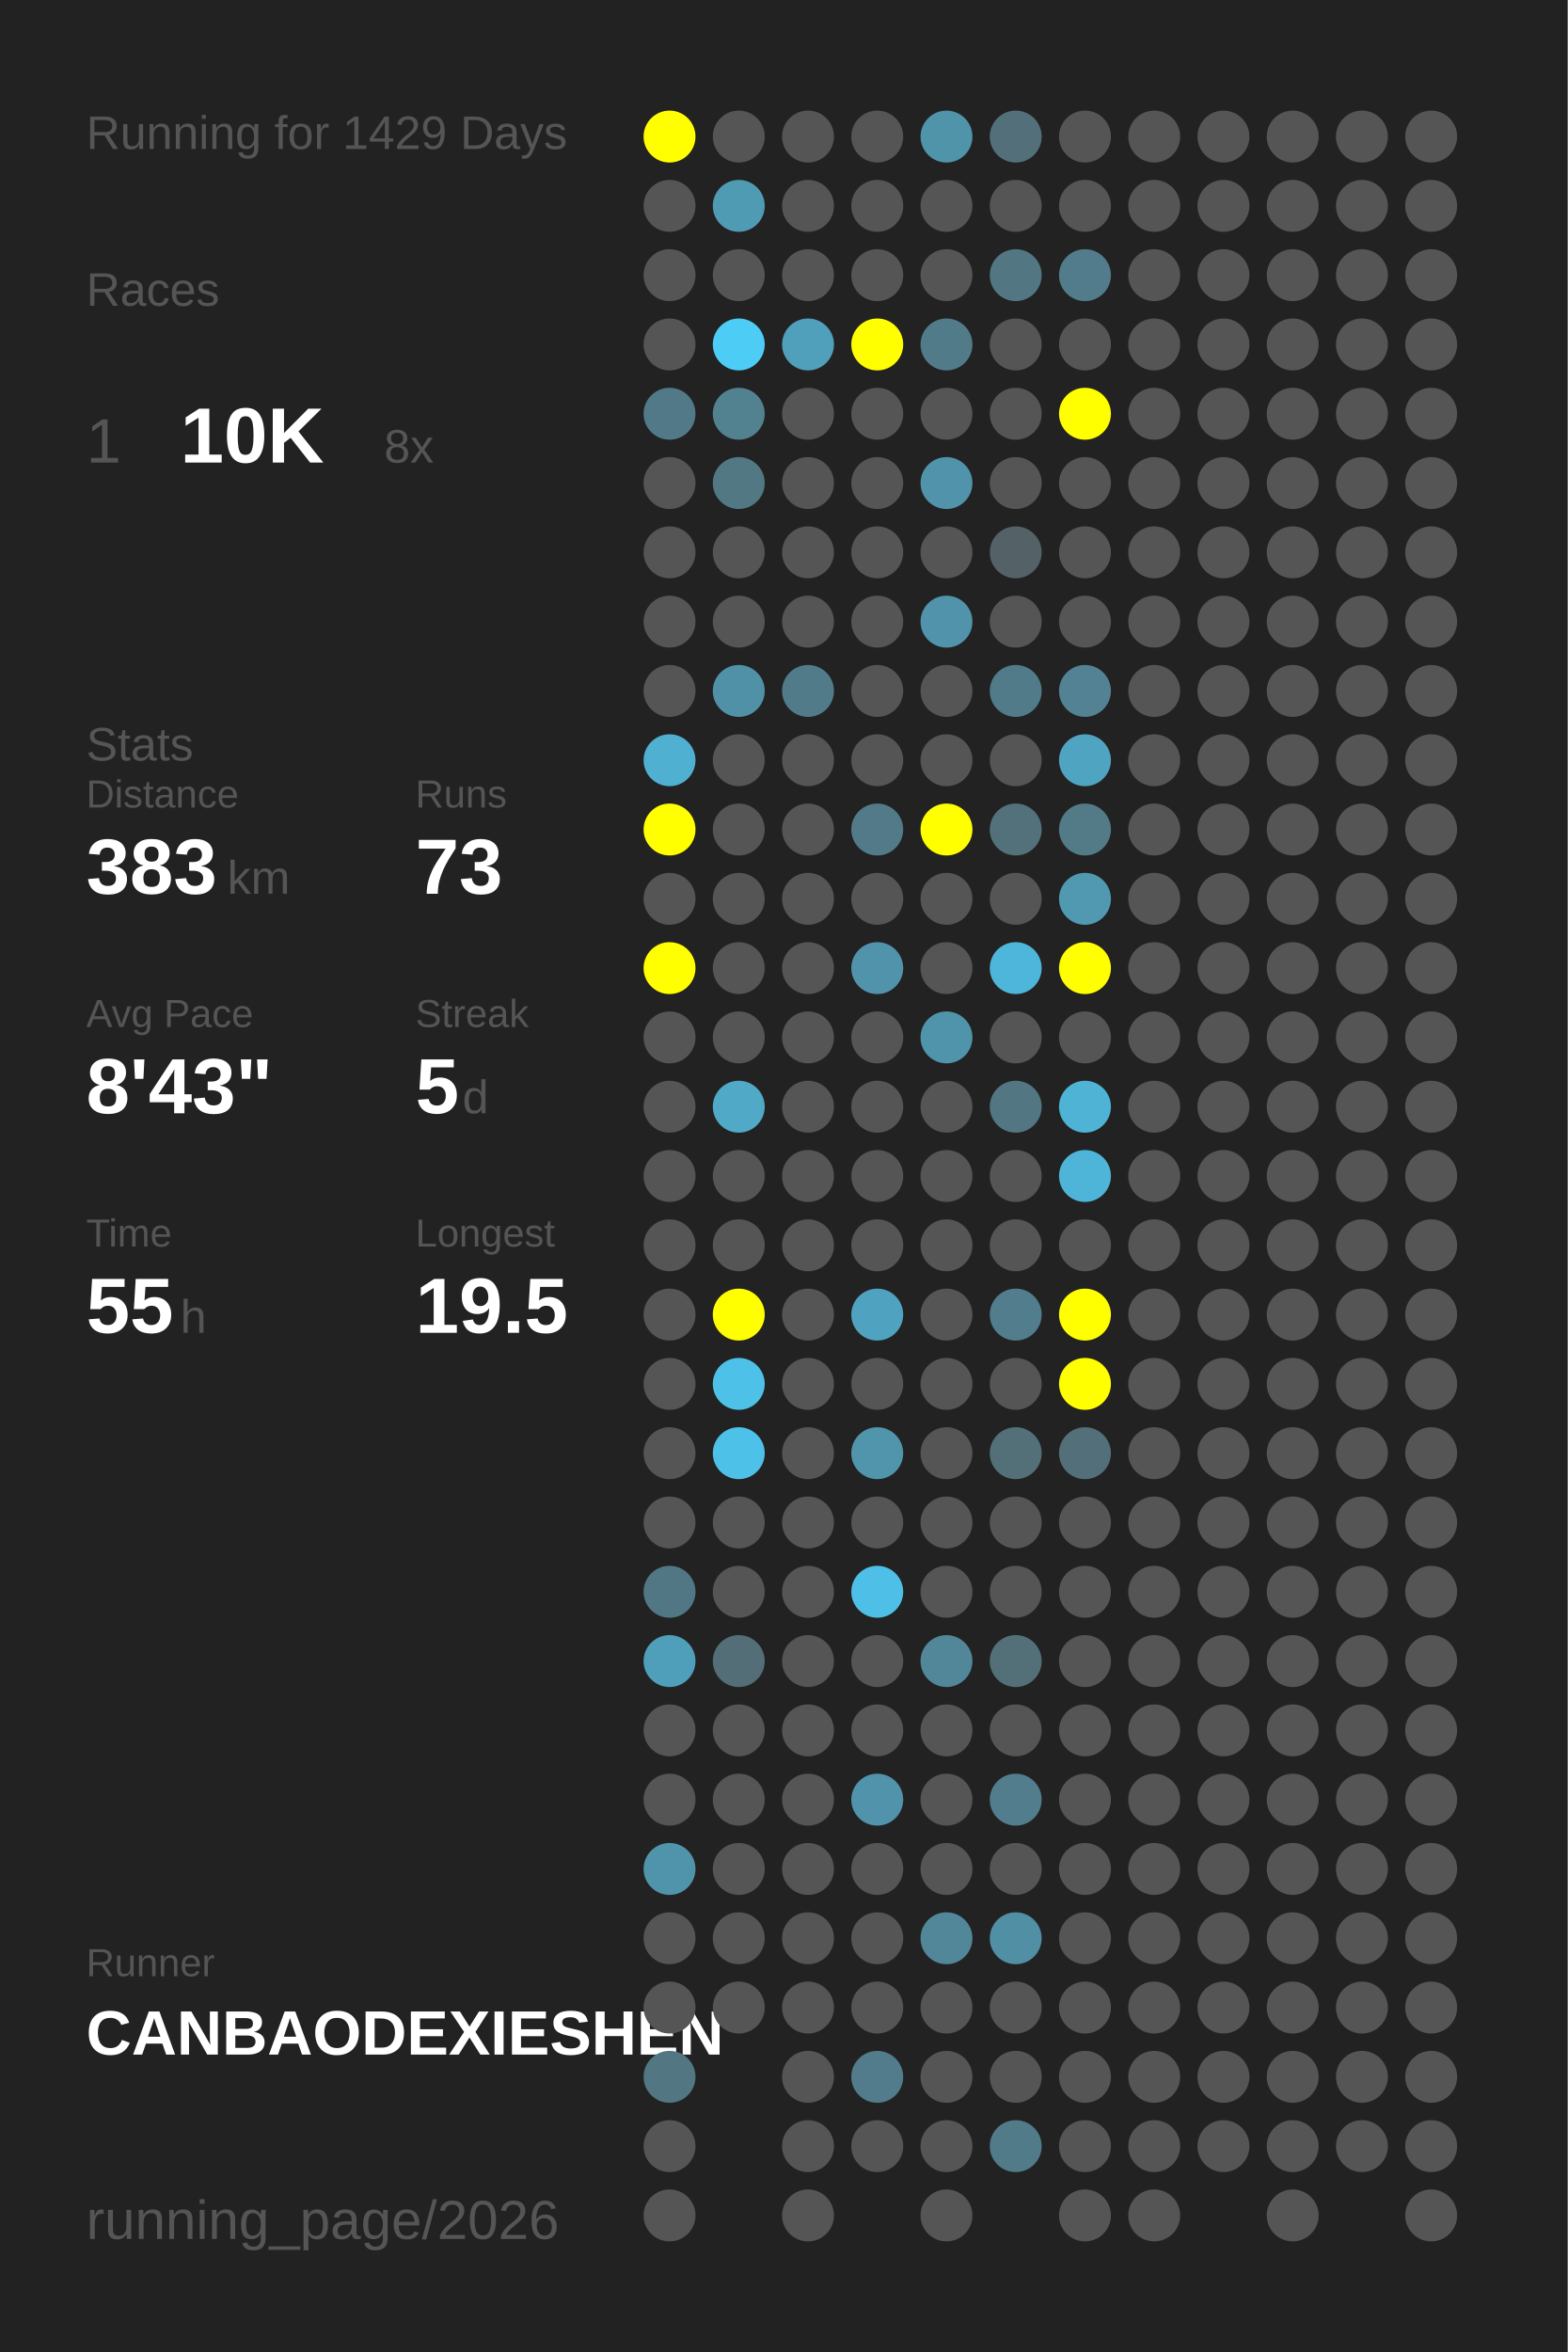
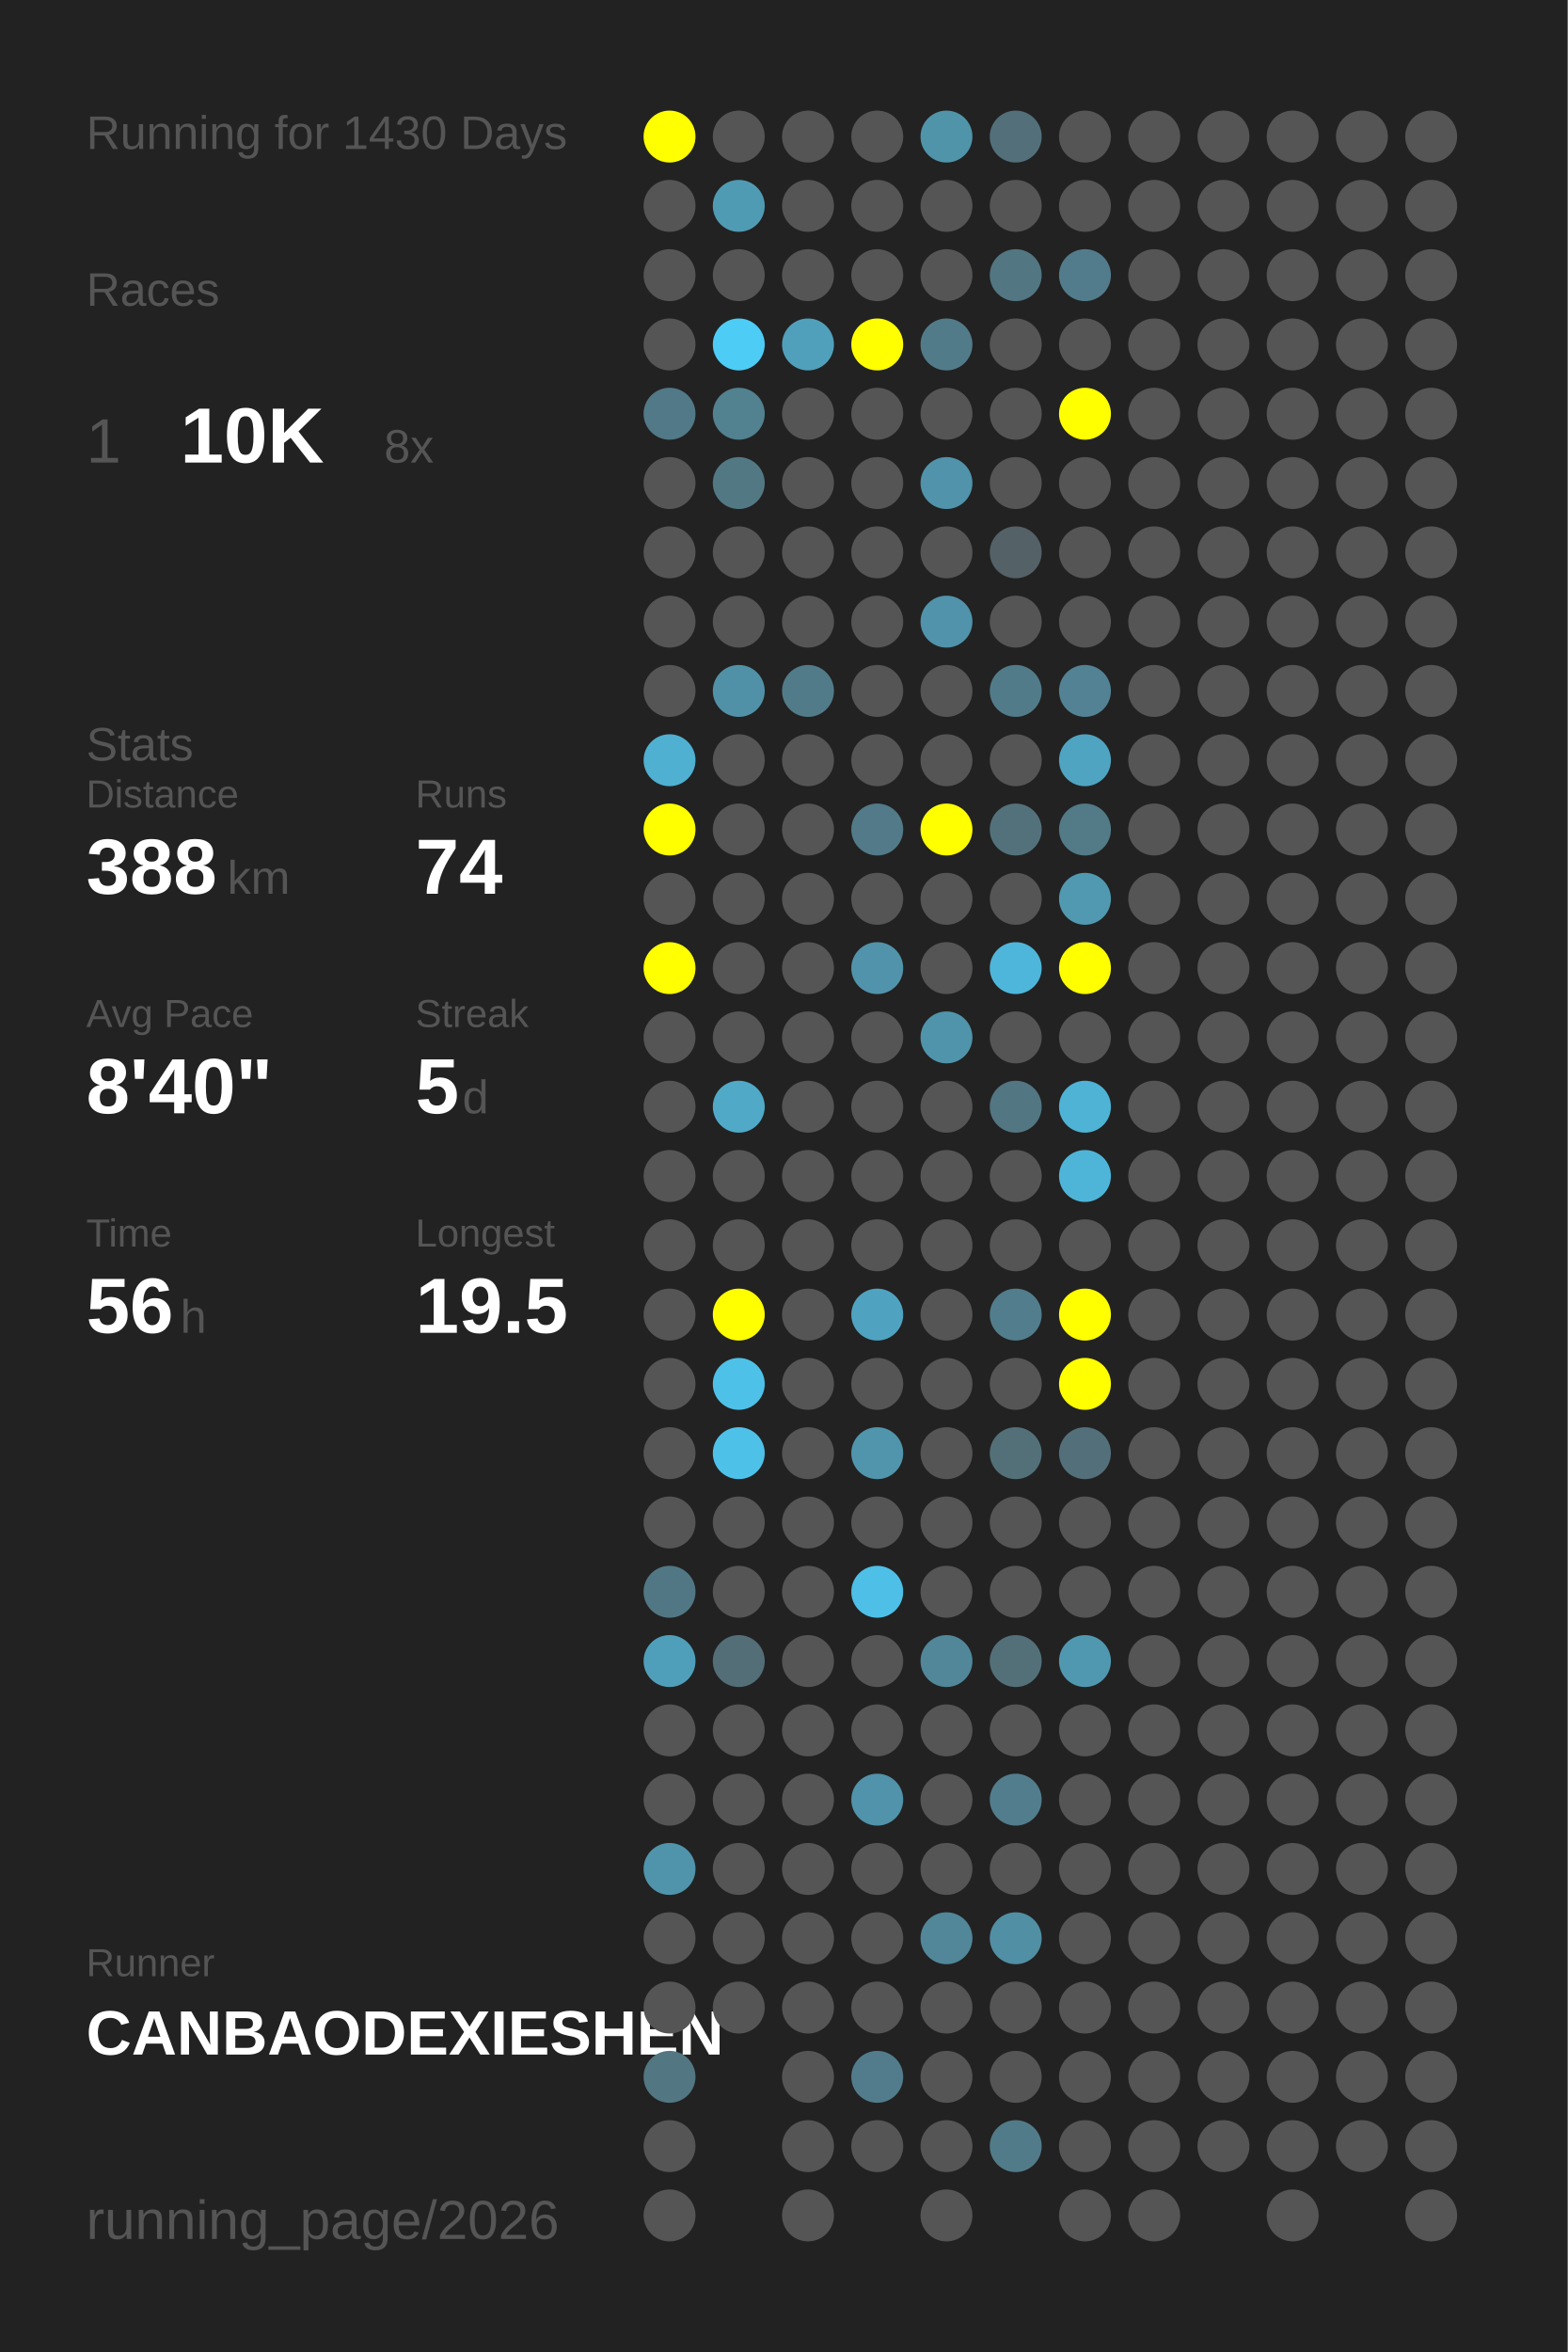
<svg xmlns="http://www.w3.org/2000/svg" baseProfile="full" height="300mm" version="1.1" viewBox="0,0,200,300" width="200mm">
  <defs />
  <rect fill="#222222" height="300" width="200" x="0" y="0" />
-   <text fill="#555555" style="font-size:6px; font-family:Arial;" x="11" y="19">Running for 1429 Days</text>
+   <text fill="#555555" style="font-size:6px; font-family:Arial;" x="11" y="19">Running for 1430 Days</text>
  <text fill="#555555" style="font-size:6px; font-family:Arial;" x="11" y="39">Races</text>
  <text fill="#555555" style="font-size:8px; font-family:Arial;" x="11" y="59">1</text>
  <text fill="#FFFFFF" style="font-size:10px; font-family:Arial; font-weight:bold;" x="23" y="59">10K</text>
  <text fill="#555555" style="font-size:6px; font-family:Arial;" x="49" y="59">8x</text>
  <text fill="#555555" style="font-size:6px; font-family:Arial;" x="11" y="97">Stats</text>
  <text fill="#555555" style="font-size:5px; font-family:Arial;" x="11" y="103">Distance</text>
-   <text fill="#FFFFFF" style="font-size:10px; font-family:Arial; font-weight:bold;" x="11" y="114">383</text>
+   <text fill="#FFFFFF" style="font-size:10px; font-family:Arial; font-weight:bold;" x="11" y="114">388</text>
  <text fill="#555555" style="font-size:6px; font-family:Arial;" x="29" y="114">km</text>
  <text fill="#555555" style="font-size:5px; font-family:Arial;" x="53" y="103">Runs</text>
-   <text fill="#FFFFFF" style="font-size:10px; font-family:Arial; font-weight:bold;" x="53" y="114">73</text>
+   <text fill="#FFFFFF" style="font-size:10px; font-family:Arial; font-weight:bold;" x="53" y="114">74</text>
  <text fill="#555555" style="font-size:5px; font-family:Arial;" x="11" y="131">Avg Pace</text>
-   <text fill="#FFFFFF" style="font-size:10px; font-family:Arial; font-weight:bold;" x="11" y="142">8'43"</text>
+   <text fill="#FFFFFF" style="font-size:10px; font-family:Arial; font-weight:bold;" x="11" y="142">8'40"</text>
  <text fill="#555555" style="font-size:5px; font-family:Arial;" x="53" y="131">Streak</text>
  <text fill="#FFFFFF" style="font-size:10px; font-family:Arial; font-weight:bold;" x="53" y="142">5</text>
  <text fill="#555555" style="font-size:6px; font-family:Arial;" x="59" y="142">d</text>
  <text fill="#555555" style="font-size:5px; font-family:Arial;" x="11" y="159">Time</text>
-   <text fill="#FFFFFF" style="font-size:10px; font-family:Arial; font-weight:bold;" x="11" y="170">55</text>
+   <text fill="#FFFFFF" style="font-size:10px; font-family:Arial; font-weight:bold;" x="11" y="170">56</text>
  <text fill="#555555" style="font-size:6px; font-family:Arial;" x="23" y="170">h</text>
  <text fill="#555555" style="font-size:5px; font-family:Arial;" x="53" y="159">Longest</text>
  <text fill="#FFFFFF" style="font-size:10px; font-family:Arial; font-weight:bold;" x="53" y="170">19.5</text>
  <text fill="#555555" style="font-size:5px; font-family:Arial;" x="11" y="252.065">Runner</text>
  <text fill="#FFFFFF" style="font-size:8px; font-family:Arial; font-weight:bold;" x="11" y="262.065">CANBAODEXIESHEN</text>
  <text fill="#555555" style="font-size:7px; font-family:Arial;" x="11" y="285.581">running_page/2026</text>
  <circle cx="85.417" cy="17.419" fill="#FFFF00" r="3.312" />
  <circle cx="85.417" cy="26.258" fill="#555555" r="3.312" />
  <circle cx="85.417" cy="35.097" fill="#555555" r="3.312" />
  <circle cx="85.417" cy="43.935" fill="#555555" r="3.312" />
  <circle cx="85.417" cy="52.774" fill="#527987" r="3.312" />
  <circle cx="85.417" cy="61.613" fill="#555555" r="3.312" />
  <circle cx="85.417" cy="70.452" fill="#555555" r="3.312" />
  <circle cx="85.417" cy="79.29" fill="#555555" r="3.312" />
  <circle cx="85.417" cy="88.129" fill="#555555" r="3.312" />
  <circle cx="85.417" cy="96.968" fill="#4fb0d1" r="3.312" />
  <circle cx="85.417" cy="105.806" fill="#FFFF00" r="3.312" />
  <circle cx="85.417" cy="114.645" fill="#555555" r="3.312" />
  <circle cx="85.417" cy="123.484" fill="#FFFF00" r="3.312" />
  <circle cx="85.417" cy="132.323" fill="#555555" r="3.312" />
  <circle cx="85.417" cy="141.161" fill="#555555" r="3.312" />
  <circle cx="85.417" cy="150" fill="#555555" r="3.312" />
  <circle cx="85.417" cy="158.839" fill="#555555" r="3.312" />
  <circle cx="85.417" cy="167.677" fill="#555555" r="3.312" />
  <circle cx="85.417" cy="176.516" fill="#555555" r="3.312" />
  <circle cx="85.417" cy="185.355" fill="#555555" r="3.312" />
  <circle cx="85.417" cy="194.194" fill="#555555" r="3.312" />
  <circle cx="85.417" cy="203.032" fill="#527784" r="3.312" />
  <circle cx="85.417" cy="211.871" fill="#509fba" r="3.312" />
  <circle cx="85.417" cy="220.71" fill="#555555" r="3.312" />
  <circle cx="85.417" cy="229.548" fill="#555555" r="3.312" />
  <circle cx="85.417" cy="238.387" fill="#5094ab" r="3.312" />
  <circle cx="85.417" cy="247.226" fill="#555555" r="3.312" />
  <circle cx="85.417" cy="256.065" fill="#555555" r="3.312" />
  <circle cx="85.417" cy="264.903" fill="#527682" r="3.312" />
  <circle cx="85.417" cy="273.742" fill="#555555" r="3.312" />
  <circle cx="85.417" cy="282.581" fill="#555555" r="3.312" />
  <circle cx="94.25" cy="17.419" fill="#555555" r="3.312" />
  <circle cx="94.25" cy="26.258" fill="#509bb4" r="3.312" />
  <circle cx="94.25" cy="35.097" fill="#555555" r="3.312" />
  <circle cx="94.25" cy="43.935" fill="#4dccf6" r="3.312" />
  <circle cx="94.25" cy="52.774" fill="#528190" r="3.312" />
  <circle cx="94.25" cy="61.613" fill="#527884" r="3.312" />
  <circle cx="94.25" cy="70.452" fill="#555555" r="3.312" />
  <circle cx="94.25" cy="79.29" fill="#555555" r="3.312" />
  <circle cx="94.25" cy="88.129" fill="#5191a7" r="3.312" />
  <circle cx="94.25" cy="96.968" fill="#555555" r="3.312" />
  <circle cx="94.25" cy="105.806" fill="#555555" r="3.312" />
  <circle cx="94.25" cy="114.645" fill="#555555" r="3.312" />
  <circle cx="94.25" cy="123.484" fill="#555555" r="3.312" />
  <circle cx="94.25" cy="132.323" fill="#555555" r="3.312" />
  <circle cx="94.25" cy="141.161" fill="#4fa9c7" r="3.312" />
  <circle cx="94.25" cy="150" fill="#555555" r="3.312" />
  <circle cx="94.25" cy="158.839" fill="#555555" r="3.312" />
  <circle cx="94.25" cy="167.677" fill="#FFFF00" r="3.312" />
  <circle cx="94.25" cy="176.516" fill="#4ec1e8" r="3.312" />
  <circle cx="94.25" cy="185.355" fill="#4ec1e8" r="3.312" />
  <circle cx="94.25" cy="194.194" fill="#555555" r="3.312" />
  <circle cx="94.25" cy="203.032" fill="#555555" r="3.312" />
  <circle cx="94.25" cy="211.871" fill="#536e77" r="3.312" />
  <circle cx="94.25" cy="220.71" fill="#555555" r="3.312" />
  <circle cx="94.25" cy="229.548" fill="#555555" r="3.312" />
  <circle cx="94.25" cy="238.387" fill="#555555" r="3.312" />
  <circle cx="94.25" cy="247.226" fill="#555555" r="3.312" />
  <circle cx="94.25" cy="256.065" fill="#555555" r="3.312" />
  <circle cx="103.083" cy="17.419" fill="#555555" r="3.312" />
  <circle cx="103.083" cy="26.258" fill="#555555" r="3.312" />
  <circle cx="103.083" cy="35.097" fill="#555555" r="3.312" />
  <circle cx="103.083" cy="43.935" fill="#50a0bb" r="3.312" />
  <circle cx="103.083" cy="52.774" fill="#555555" r="3.312" />
  <circle cx="103.083" cy="61.613" fill="#555555" r="3.312" />
  <circle cx="103.083" cy="70.452" fill="#555555" r="3.312" />
  <circle cx="103.083" cy="79.29" fill="#555555" r="3.312" />
  <circle cx="103.083" cy="88.129" fill="#527b89" r="3.312" />
  <circle cx="103.083" cy="96.968" fill="#555555" r="3.312" />
  <circle cx="103.083" cy="105.806" fill="#555555" r="3.312" />
  <circle cx="103.083" cy="114.645" fill="#555555" r="3.312" />
  <circle cx="103.083" cy="123.484" fill="#555555" r="3.312" />
  <circle cx="103.083" cy="132.323" fill="#555555" r="3.312" />
  <circle cx="103.083" cy="141.161" fill="#555555" r="3.312" />
  <circle cx="103.083" cy="150" fill="#555555" r="3.312" />
  <circle cx="103.083" cy="158.839" fill="#555555" r="3.312" />
  <circle cx="103.083" cy="167.677" fill="#555555" r="3.312" />
  <circle cx="103.083" cy="176.516" fill="#555555" r="3.312" />
  <circle cx="103.083" cy="185.355" fill="#555555" r="3.312" />
  <circle cx="103.083" cy="194.194" fill="#555555" r="3.312" />
  <circle cx="103.083" cy="203.032" fill="#555555" r="3.312" />
  <circle cx="103.083" cy="211.871" fill="#555555" r="3.312" />
  <circle cx="103.083" cy="220.71" fill="#555555" r="3.312" />
  <circle cx="103.083" cy="229.548" fill="#555555" r="3.312" />
  <circle cx="103.083" cy="238.387" fill="#555555" r="3.312" />
  <circle cx="103.083" cy="247.226" fill="#555555" r="3.312" />
  <circle cx="103.083" cy="256.065" fill="#555555" r="3.312" />
  <circle cx="103.083" cy="264.903" fill="#555555" r="3.312" />
  <circle cx="103.083" cy="273.742" fill="#555555" r="3.312" />
  <circle cx="103.083" cy="282.581" fill="#555555" r="3.312" />
  <circle cx="111.917" cy="17.419" fill="#555555" r="3.312" />
  <circle cx="111.917" cy="26.258" fill="#555555" r="3.312" />
  <circle cx="111.917" cy="35.097" fill="#555555" r="3.312" />
  <circle cx="111.917" cy="43.935" fill="#FFFF00" r="3.312" />
  <circle cx="111.917" cy="52.774" fill="#555555" r="3.312" />
  <circle cx="111.917" cy="61.613" fill="#555555" r="3.312" />
  <circle cx="111.917" cy="70.452" fill="#555555" r="3.312" />
  <circle cx="111.917" cy="79.29" fill="#555555" r="3.312" />
  <circle cx="111.917" cy="88.129" fill="#555555" r="3.312" />
  <circle cx="111.917" cy="96.968" fill="#555555" r="3.312" />
  <circle cx="111.917" cy="105.806" fill="#527a88" r="3.312" />
  <circle cx="111.917" cy="114.645" fill="#555555" r="3.312" />
  <circle cx="111.917" cy="123.484" fill="#5193aa" r="3.312" />
  <circle cx="111.917" cy="132.323" fill="#555555" r="3.312" />
  <circle cx="111.917" cy="141.161" fill="#555555" r="3.312" />
  <circle cx="111.917" cy="150" fill="#555555" r="3.312" />
  <circle cx="111.917" cy="158.839" fill="#555555" r="3.312" />
  <circle cx="111.917" cy="167.677" fill="#4fa3c0" r="3.312" />
  <circle cx="111.917" cy="176.516" fill="#555555" r="3.312" />
  <circle cx="111.917" cy="185.355" fill="#5095ac" r="3.312" />
  <circle cx="111.917" cy="194.194" fill="#555555" r="3.312" />
  <circle cx="111.917" cy="203.032" fill="#4ebfe6" r="3.312" />
  <circle cx="111.917" cy="211.871" fill="#555555" r="3.312" />
  <circle cx="111.917" cy="220.71" fill="#555555" r="3.312" />
  <circle cx="111.917" cy="229.548" fill="#5093aa" r="3.312" />
  <circle cx="111.917" cy="238.387" fill="#555555" r="3.312" />
  <circle cx="111.917" cy="247.226" fill="#555555" r="3.312" />
  <circle cx="111.917" cy="256.065" fill="#555555" r="3.312" />
  <circle cx="111.917" cy="264.903" fill="#527c8b" r="3.312" />
  <circle cx="111.917" cy="273.742" fill="#555555" r="3.312" />
  <circle cx="120.75" cy="17.419" fill="#5094aa" r="3.312" />
  <circle cx="120.75" cy="26.258" fill="#555555" r="3.312" />
  <circle cx="120.75" cy="35.097" fill="#555555" r="3.312" />
  <circle cx="120.75" cy="43.935" fill="#527b89" r="3.312" />
  <circle cx="120.75" cy="52.774" fill="#555555" r="3.312" />
  <circle cx="120.75" cy="61.613" fill="#5093aa" r="3.312" />
  <circle cx="120.75" cy="70.452" fill="#555555" r="3.312" />
  <circle cx="120.75" cy="79.29" fill="#5093aa" r="3.312" />
  <circle cx="120.75" cy="88.129" fill="#555555" r="3.312" />
  <circle cx="120.75" cy="96.968" fill="#555555" r="3.312" />
  <circle cx="120.75" cy="105.806" fill="#FFFF00" r="3.312" />
  <circle cx="120.75" cy="114.645" fill="#555555" r="3.312" />
  <circle cx="120.75" cy="123.484" fill="#555555" r="3.312" />
  <circle cx="120.75" cy="132.323" fill="#5094ab" r="3.312" />
  <circle cx="120.75" cy="141.161" fill="#555555" r="3.312" />
  <circle cx="120.75" cy="150" fill="#555555" r="3.312" />
  <circle cx="120.75" cy="158.839" fill="#555555" r="3.312" />
  <circle cx="120.75" cy="167.677" fill="#555555" r="3.312" />
  <circle cx="120.75" cy="176.516" fill="#555555" r="3.312" />
  <circle cx="120.75" cy="185.355" fill="#555555" r="3.312" />
  <circle cx="120.75" cy="194.194" fill="#555555" r="3.312" />
  <circle cx="120.75" cy="203.032" fill="#555555" r="3.312" />
  <circle cx="120.75" cy="211.871" fill="#518799" r="3.312" />
  <circle cx="120.75" cy="220.71" fill="#555555" r="3.312" />
  <circle cx="120.75" cy="229.548" fill="#555555" r="3.312" />
  <circle cx="120.75" cy="238.387" fill="#555555" r="3.312" />
  <circle cx="120.75" cy="247.226" fill="#518799" r="3.312" />
  <circle cx="120.75" cy="256.065" fill="#555555" r="3.312" />
  <circle cx="120.75" cy="264.903" fill="#555555" r="3.312" />
  <circle cx="120.75" cy="273.742" fill="#555555" r="3.312" />
  <circle cx="120.75" cy="282.581" fill="#555555" r="3.312" />
  <circle cx="129.583" cy="17.419" fill="#53707a" r="3.312" />
  <circle cx="129.583" cy="26.258" fill="#555555" r="3.312" />
  <circle cx="129.583" cy="35.097" fill="#527682" r="3.312" />
  <circle cx="129.583" cy="43.935" fill="#555555" r="3.312" />
  <circle cx="129.583" cy="52.774" fill="#555555" r="3.312" />
  <circle cx="129.583" cy="61.613" fill="#555555" r="3.312" />
  <circle cx="129.583" cy="70.452" fill="#546166" r="3.312" />
  <circle cx="129.583" cy="79.29" fill="#555555" r="3.312" />
  <circle cx="129.583" cy="88.129" fill="#527b89" r="3.312" />
  <circle cx="129.583" cy="96.968" fill="#555555" r="3.312" />
  <circle cx="129.583" cy="105.806" fill="#53717b" r="3.312" />
  <circle cx="129.583" cy="114.645" fill="#555555" r="3.312" />
  <circle cx="129.583" cy="123.484" fill="#4eb6da" r="3.312" />
  <circle cx="129.583" cy="132.323" fill="#555555" r="3.312" />
  <circle cx="129.583" cy="141.161" fill="#527682" r="3.312" />
  <circle cx="129.583" cy="150" fill="#555555" r="3.312" />
  <circle cx="129.583" cy="158.839" fill="#555555" r="3.312" />
  <circle cx="129.583" cy="167.677" fill="#527d8c" r="3.312" />
  <circle cx="129.583" cy="176.516" fill="#555555" r="3.312" />
  <circle cx="129.583" cy="185.355" fill="#537079" r="3.312" />
  <circle cx="129.583" cy="194.194" fill="#555555" r="3.312" />
  <circle cx="129.583" cy="203.032" fill="#555555" r="3.312" />
  <circle cx="129.583" cy="211.871" fill="#537079" r="3.312" />
  <circle cx="129.583" cy="220.71" fill="#555555" r="3.312" />
  <circle cx="129.583" cy="229.548" fill="#527d8c" r="3.312" />
  <circle cx="129.583" cy="238.387" fill="#555555" r="3.312" />
  <circle cx="129.583" cy="247.226" fill="#518fa4" r="3.312" />
  <circle cx="129.583" cy="256.065" fill="#555555" r="3.312" />
  <circle cx="129.583" cy="264.903" fill="#555555" r="3.312" />
  <circle cx="129.583" cy="273.742" fill="#527b89" r="3.312" />
  <circle cx="138.417" cy="17.419" fill="#555555" r="3.312" />
  <circle cx="138.417" cy="26.258" fill="#555555" r="3.312" />
  <circle cx="138.417" cy="35.097" fill="#527c8b" r="3.312" />
  <circle cx="138.417" cy="43.935" fill="#555555" r="3.312" />
  <circle cx="138.417" cy="52.774" fill="#FFFF00" r="3.312" />
  <circle cx="138.417" cy="61.613" fill="#555555" r="3.312" />
  <circle cx="138.417" cy="70.452" fill="#555555" r="3.312" />
  <circle cx="138.417" cy="79.29" fill="#555555" r="3.312" />
  <circle cx="138.417" cy="88.129" fill="#528293" r="3.312" />
  <circle cx="138.417" cy="96.968" fill="#4fa4c1" r="3.312" />
  <circle cx="138.417" cy="105.806" fill="#527a87" r="3.312" />
  <circle cx="138.417" cy="114.645" fill="#5099b1" r="3.312" />
  <circle cx="138.417" cy="123.484" fill="#FFFF00" r="3.312" />
  <circle cx="138.417" cy="132.323" fill="#555555" r="3.312" />
  <circle cx="138.417" cy="141.161" fill="#4eb3d5" r="3.312" />
  <circle cx="138.417" cy="150" fill="#4eb5d8" r="3.312" />
  <circle cx="138.417" cy="158.839" fill="#555555" r="3.312" />
  <circle cx="138.417" cy="167.677" fill="#FFFF00" r="3.312" />
  <circle cx="138.417" cy="176.516" fill="#FFFF00" r="3.312" />
  <circle cx="138.417" cy="185.355" fill="#536f79" r="3.312" />
  <circle cx="138.417" cy="194.194" fill="#555555" r="3.312" />
  <circle cx="138.417" cy="203.032" fill="#555555" r="3.312" />
-   <circle cx="138.417" cy="211.871" fill="#555555" r="3.312" />
+   <circle cx="138.417" cy="211.871" fill="#5098b0" r="3.312" />
  <circle cx="138.417" cy="220.71" fill="#555555" r="3.312" />
  <circle cx="138.417" cy="229.548" fill="#555555" r="3.312" />
  <circle cx="138.417" cy="238.387" fill="#555555" r="3.312" />
  <circle cx="138.417" cy="247.226" fill="#555555" r="3.312" />
  <circle cx="138.417" cy="256.065" fill="#555555" r="3.312" />
  <circle cx="138.417" cy="264.903" fill="#555555" r="3.312" />
  <circle cx="138.417" cy="273.742" fill="#555555" r="3.312" />
  <circle cx="138.417" cy="282.581" fill="#555555" r="3.312" />
  <circle cx="147.25" cy="17.419" fill="#555555" r="3.312" />
  <circle cx="147.25" cy="26.258" fill="#555555" r="3.312" />
  <circle cx="147.25" cy="35.097" fill="#555555" r="3.312" />
  <circle cx="147.25" cy="43.935" fill="#555555" r="3.312" />
  <circle cx="147.25" cy="52.774" fill="#555555" r="3.312" />
  <circle cx="147.25" cy="61.613" fill="#555555" r="3.312" />
  <circle cx="147.25" cy="70.452" fill="#555555" r="3.312" />
  <circle cx="147.25" cy="79.29" fill="#555555" r="3.312" />
  <circle cx="147.25" cy="88.129" fill="#555555" r="3.312" />
  <circle cx="147.25" cy="96.968" fill="#555555" r="3.312" />
  <circle cx="147.25" cy="105.806" fill="#555555" r="3.312" />
  <circle cx="147.25" cy="114.645" fill="#555555" r="3.312" />
  <circle cx="147.25" cy="123.484" fill="#555555" r="3.312" />
  <circle cx="147.25" cy="132.323" fill="#555555" r="3.312" />
  <circle cx="147.25" cy="141.161" fill="#555555" r="3.312" />
  <circle cx="147.25" cy="150" fill="#555555" r="3.312" />
  <circle cx="147.25" cy="158.839" fill="#555555" r="3.312" />
  <circle cx="147.25" cy="167.677" fill="#555555" r="3.312" />
  <circle cx="147.25" cy="176.516" fill="#555555" r="3.312" />
  <circle cx="147.25" cy="185.355" fill="#555555" r="3.312" />
  <circle cx="147.25" cy="194.194" fill="#555555" r="3.312" />
  <circle cx="147.25" cy="203.032" fill="#555555" r="3.312" />
  <circle cx="147.25" cy="211.871" fill="#555555" r="3.312" />
  <circle cx="147.25" cy="220.71" fill="#555555" r="3.312" />
  <circle cx="147.25" cy="229.548" fill="#555555" r="3.312" />
  <circle cx="147.25" cy="238.387" fill="#555555" r="3.312" />
  <circle cx="147.25" cy="247.226" fill="#555555" r="3.312" />
  <circle cx="147.25" cy="256.065" fill="#555555" r="3.312" />
  <circle cx="147.25" cy="264.903" fill="#555555" r="3.312" />
  <circle cx="147.25" cy="273.742" fill="#555555" r="3.312" />
  <circle cx="147.25" cy="282.581" fill="#555555" r="3.312" />
  <circle cx="156.083" cy="17.419" fill="#555555" r="3.312" />
  <circle cx="156.083" cy="26.258" fill="#555555" r="3.312" />
  <circle cx="156.083" cy="35.097" fill="#555555" r="3.312" />
  <circle cx="156.083" cy="43.935" fill="#555555" r="3.312" />
  <circle cx="156.083" cy="52.774" fill="#555555" r="3.312" />
  <circle cx="156.083" cy="61.613" fill="#555555" r="3.312" />
  <circle cx="156.083" cy="70.452" fill="#555555" r="3.312" />
  <circle cx="156.083" cy="79.29" fill="#555555" r="3.312" />
  <circle cx="156.083" cy="88.129" fill="#555555" r="3.312" />
  <circle cx="156.083" cy="96.968" fill="#555555" r="3.312" />
  <circle cx="156.083" cy="105.806" fill="#555555" r="3.312" />
  <circle cx="156.083" cy="114.645" fill="#555555" r="3.312" />
  <circle cx="156.083" cy="123.484" fill="#555555" r="3.312" />
  <circle cx="156.083" cy="132.323" fill="#555555" r="3.312" />
  <circle cx="156.083" cy="141.161" fill="#555555" r="3.312" />
  <circle cx="156.083" cy="150" fill="#555555" r="3.312" />
  <circle cx="156.083" cy="158.839" fill="#555555" r="3.312" />
  <circle cx="156.083" cy="167.677" fill="#555555" r="3.312" />
  <circle cx="156.083" cy="176.516" fill="#555555" r="3.312" />
  <circle cx="156.083" cy="185.355" fill="#555555" r="3.312" />
  <circle cx="156.083" cy="194.194" fill="#555555" r="3.312" />
  <circle cx="156.083" cy="203.032" fill="#555555" r="3.312" />
  <circle cx="156.083" cy="211.871" fill="#555555" r="3.312" />
  <circle cx="156.083" cy="220.71" fill="#555555" r="3.312" />
  <circle cx="156.083" cy="229.548" fill="#555555" r="3.312" />
  <circle cx="156.083" cy="238.387" fill="#555555" r="3.312" />
  <circle cx="156.083" cy="247.226" fill="#555555" r="3.312" />
  <circle cx="156.083" cy="256.065" fill="#555555" r="3.312" />
  <circle cx="156.083" cy="264.903" fill="#555555" r="3.312" />
  <circle cx="156.083" cy="273.742" fill="#555555" r="3.312" />
  <circle cx="164.917" cy="17.419" fill="#555555" r="3.312" />
  <circle cx="164.917" cy="26.258" fill="#555555" r="3.312" />
  <circle cx="164.917" cy="35.097" fill="#555555" r="3.312" />
  <circle cx="164.917" cy="43.935" fill="#555555" r="3.312" />
  <circle cx="164.917" cy="52.774" fill="#555555" r="3.312" />
  <circle cx="164.917" cy="61.613" fill="#555555" r="3.312" />
  <circle cx="164.917" cy="70.452" fill="#555555" r="3.312" />
  <circle cx="164.917" cy="79.29" fill="#555555" r="3.312" />
  <circle cx="164.917" cy="88.129" fill="#555555" r="3.312" />
  <circle cx="164.917" cy="96.968" fill="#555555" r="3.312" />
  <circle cx="164.917" cy="105.806" fill="#555555" r="3.312" />
  <circle cx="164.917" cy="114.645" fill="#555555" r="3.312" />
  <circle cx="164.917" cy="123.484" fill="#555555" r="3.312" />
  <circle cx="164.917" cy="132.323" fill="#555555" r="3.312" />
  <circle cx="164.917" cy="141.161" fill="#555555" r="3.312" />
  <circle cx="164.917" cy="150" fill="#555555" r="3.312" />
  <circle cx="164.917" cy="158.839" fill="#555555" r="3.312" />
  <circle cx="164.917" cy="167.677" fill="#555555" r="3.312" />
  <circle cx="164.917" cy="176.516" fill="#555555" r="3.312" />
  <circle cx="164.917" cy="185.355" fill="#555555" r="3.312" />
  <circle cx="164.917" cy="194.194" fill="#555555" r="3.312" />
  <circle cx="164.917" cy="203.032" fill="#555555" r="3.312" />
  <circle cx="164.917" cy="211.871" fill="#555555" r="3.312" />
  <circle cx="164.917" cy="220.71" fill="#555555" r="3.312" />
  <circle cx="164.917" cy="229.548" fill="#555555" r="3.312" />
  <circle cx="164.917" cy="238.387" fill="#555555" r="3.312" />
  <circle cx="164.917" cy="247.226" fill="#555555" r="3.312" />
  <circle cx="164.917" cy="256.065" fill="#555555" r="3.312" />
  <circle cx="164.917" cy="264.903" fill="#555555" r="3.312" />
  <circle cx="164.917" cy="273.742" fill="#555555" r="3.312" />
  <circle cx="164.917" cy="282.581" fill="#555555" r="3.312" />
  <circle cx="173.75" cy="17.419" fill="#555555" r="3.312" />
  <circle cx="173.75" cy="26.258" fill="#555555" r="3.312" />
  <circle cx="173.75" cy="35.097" fill="#555555" r="3.312" />
  <circle cx="173.75" cy="43.935" fill="#555555" r="3.312" />
  <circle cx="173.75" cy="52.774" fill="#555555" r="3.312" />
  <circle cx="173.75" cy="61.613" fill="#555555" r="3.312" />
  <circle cx="173.75" cy="70.452" fill="#555555" r="3.312" />
  <circle cx="173.75" cy="79.29" fill="#555555" r="3.312" />
  <circle cx="173.75" cy="88.129" fill="#555555" r="3.312" />
  <circle cx="173.75" cy="96.968" fill="#555555" r="3.312" />
  <circle cx="173.75" cy="105.806" fill="#555555" r="3.312" />
  <circle cx="173.75" cy="114.645" fill="#555555" r="3.312" />
  <circle cx="173.75" cy="123.484" fill="#555555" r="3.312" />
  <circle cx="173.75" cy="132.323" fill="#555555" r="3.312" />
  <circle cx="173.75" cy="141.161" fill="#555555" r="3.312" />
  <circle cx="173.75" cy="150" fill="#555555" r="3.312" />
  <circle cx="173.75" cy="158.839" fill="#555555" r="3.312" />
  <circle cx="173.75" cy="167.677" fill="#555555" r="3.312" />
  <circle cx="173.75" cy="176.516" fill="#555555" r="3.312" />
  <circle cx="173.75" cy="185.355" fill="#555555" r="3.312" />
  <circle cx="173.75" cy="194.194" fill="#555555" r="3.312" />
  <circle cx="173.75" cy="203.032" fill="#555555" r="3.312" />
  <circle cx="173.75" cy="211.871" fill="#555555" r="3.312" />
  <circle cx="173.75" cy="220.71" fill="#555555" r="3.312" />
  <circle cx="173.75" cy="229.548" fill="#555555" r="3.312" />
  <circle cx="173.75" cy="238.387" fill="#555555" r="3.312" />
  <circle cx="173.75" cy="247.226" fill="#555555" r="3.312" />
  <circle cx="173.75" cy="256.065" fill="#555555" r="3.312" />
  <circle cx="173.75" cy="264.903" fill="#555555" r="3.312" />
  <circle cx="173.75" cy="273.742" fill="#555555" r="3.312" />
  <circle cx="182.583" cy="17.419" fill="#555555" r="3.312" />
  <circle cx="182.583" cy="26.258" fill="#555555" r="3.312" />
  <circle cx="182.583" cy="35.097" fill="#555555" r="3.312" />
  <circle cx="182.583" cy="43.935" fill="#555555" r="3.312" />
  <circle cx="182.583" cy="52.774" fill="#555555" r="3.312" />
  <circle cx="182.583" cy="61.613" fill="#555555" r="3.312" />
  <circle cx="182.583" cy="70.452" fill="#555555" r="3.312" />
  <circle cx="182.583" cy="79.29" fill="#555555" r="3.312" />
  <circle cx="182.583" cy="88.129" fill="#555555" r="3.312" />
  <circle cx="182.583" cy="96.968" fill="#555555" r="3.312" />
  <circle cx="182.583" cy="105.806" fill="#555555" r="3.312" />
  <circle cx="182.583" cy="114.645" fill="#555555" r="3.312" />
  <circle cx="182.583" cy="123.484" fill="#555555" r="3.312" />
  <circle cx="182.583" cy="132.323" fill="#555555" r="3.312" />
  <circle cx="182.583" cy="141.161" fill="#555555" r="3.312" />
  <circle cx="182.583" cy="150" fill="#555555" r="3.312" />
  <circle cx="182.583" cy="158.839" fill="#555555" r="3.312" />
  <circle cx="182.583" cy="167.677" fill="#555555" r="3.312" />
  <circle cx="182.583" cy="176.516" fill="#555555" r="3.312" />
  <circle cx="182.583" cy="185.355" fill="#555555" r="3.312" />
  <circle cx="182.583" cy="194.194" fill="#555555" r="3.312" />
  <circle cx="182.583" cy="203.032" fill="#555555" r="3.312" />
  <circle cx="182.583" cy="211.871" fill="#555555" r="3.312" />
  <circle cx="182.583" cy="220.71" fill="#555555" r="3.312" />
  <circle cx="182.583" cy="229.548" fill="#555555" r="3.312" />
  <circle cx="182.583" cy="238.387" fill="#555555" r="3.312" />
  <circle cx="182.583" cy="247.226" fill="#555555" r="3.312" />
  <circle cx="182.583" cy="256.065" fill="#555555" r="3.312" />
  <circle cx="182.583" cy="264.903" fill="#555555" r="3.312" />
  <circle cx="182.583" cy="273.742" fill="#555555" r="3.312" />
  <circle cx="182.583" cy="282.581" fill="#555555" r="3.312" />
</svg>
